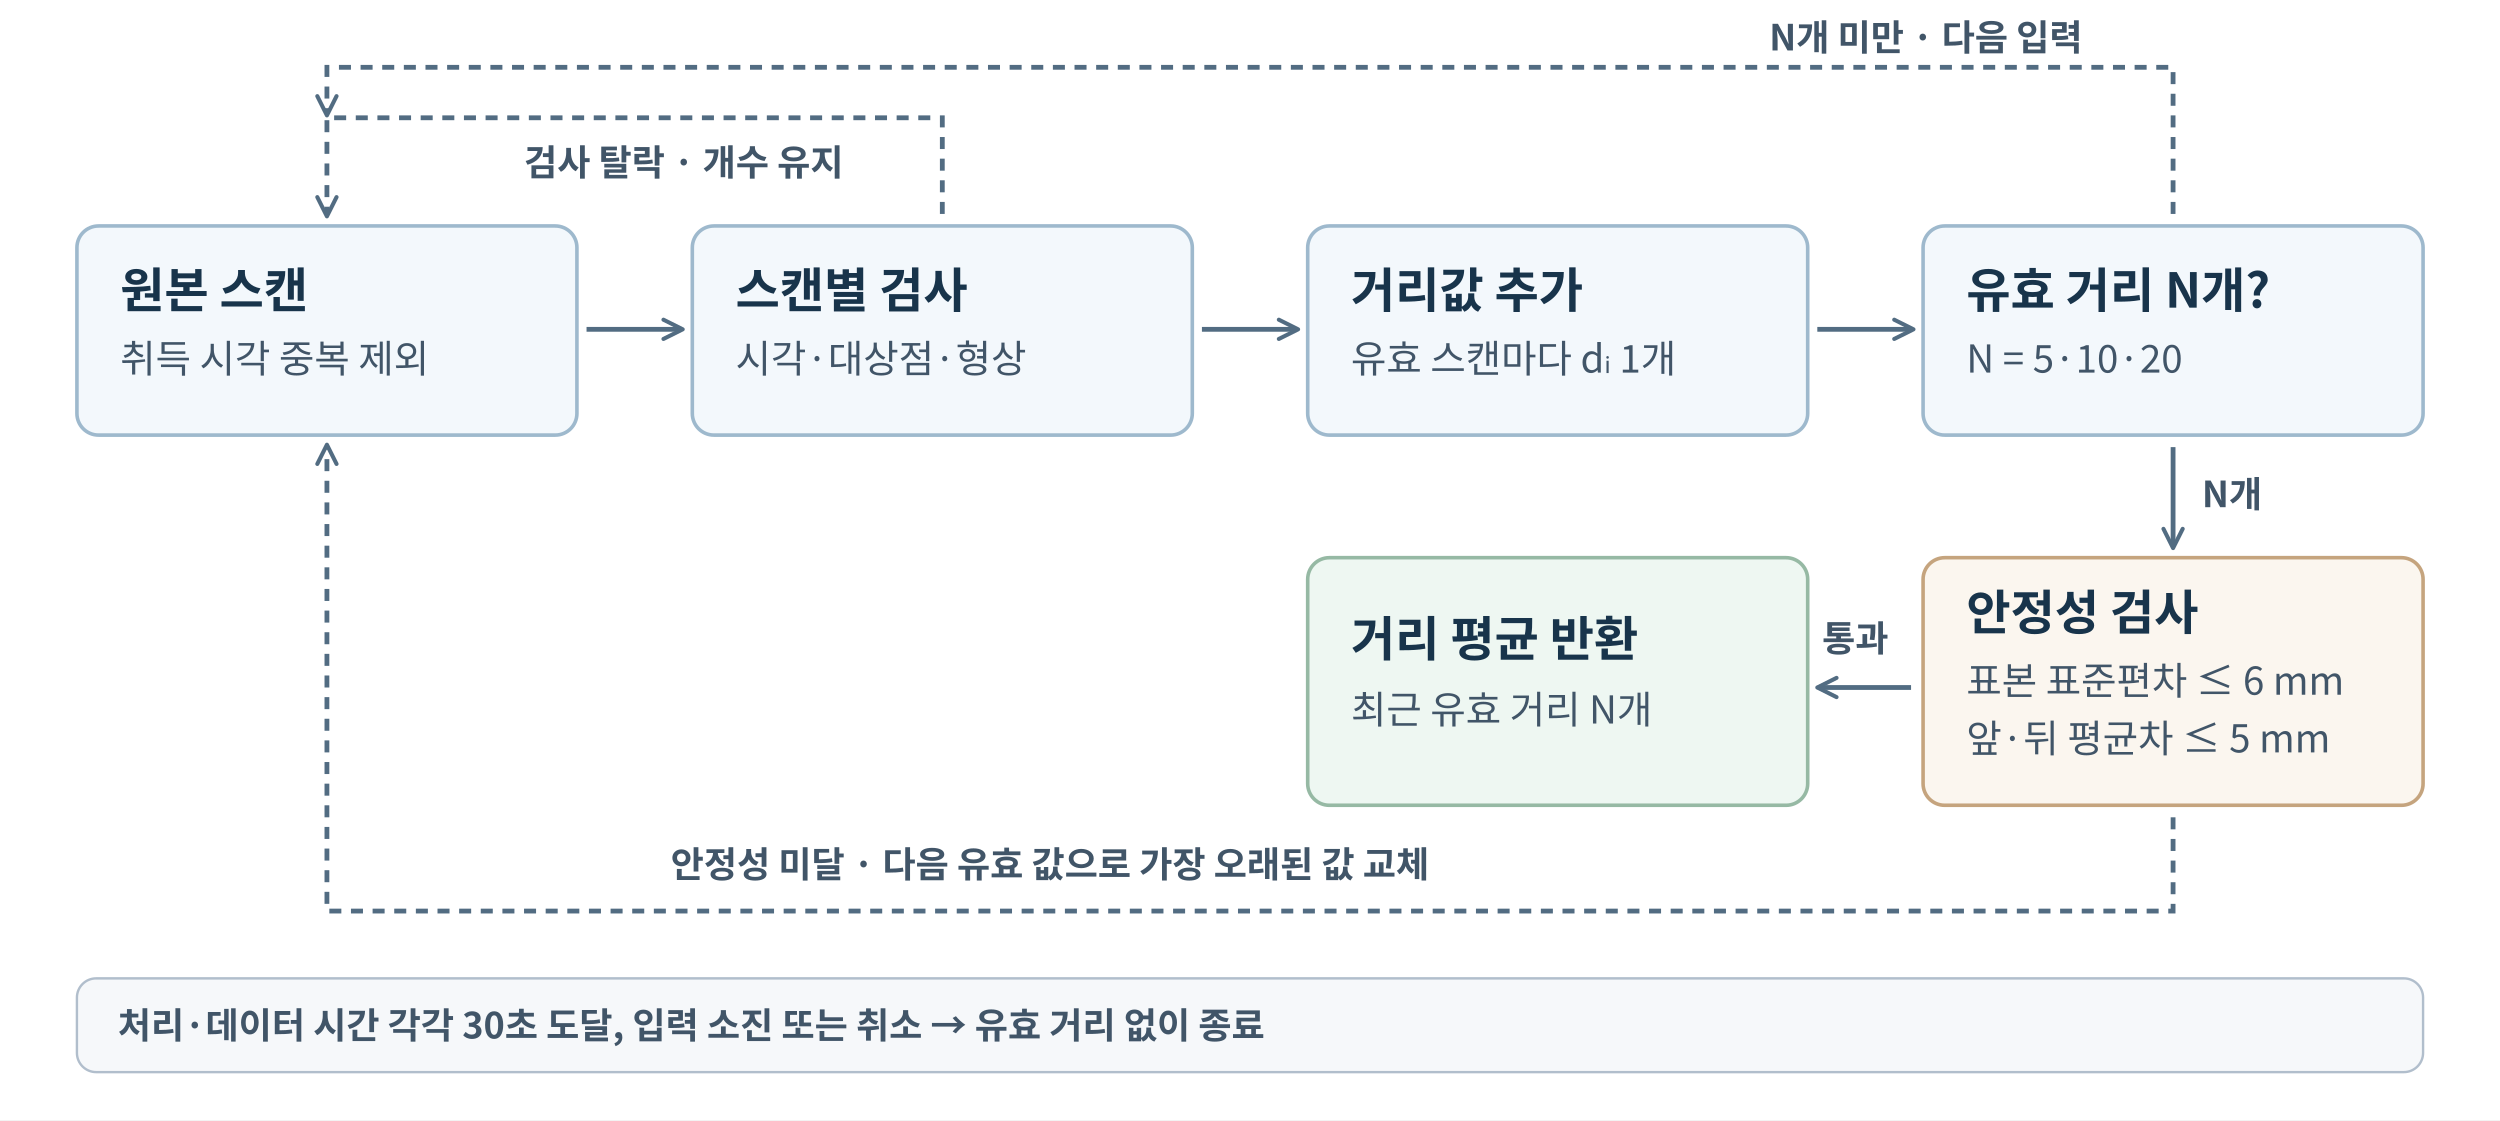
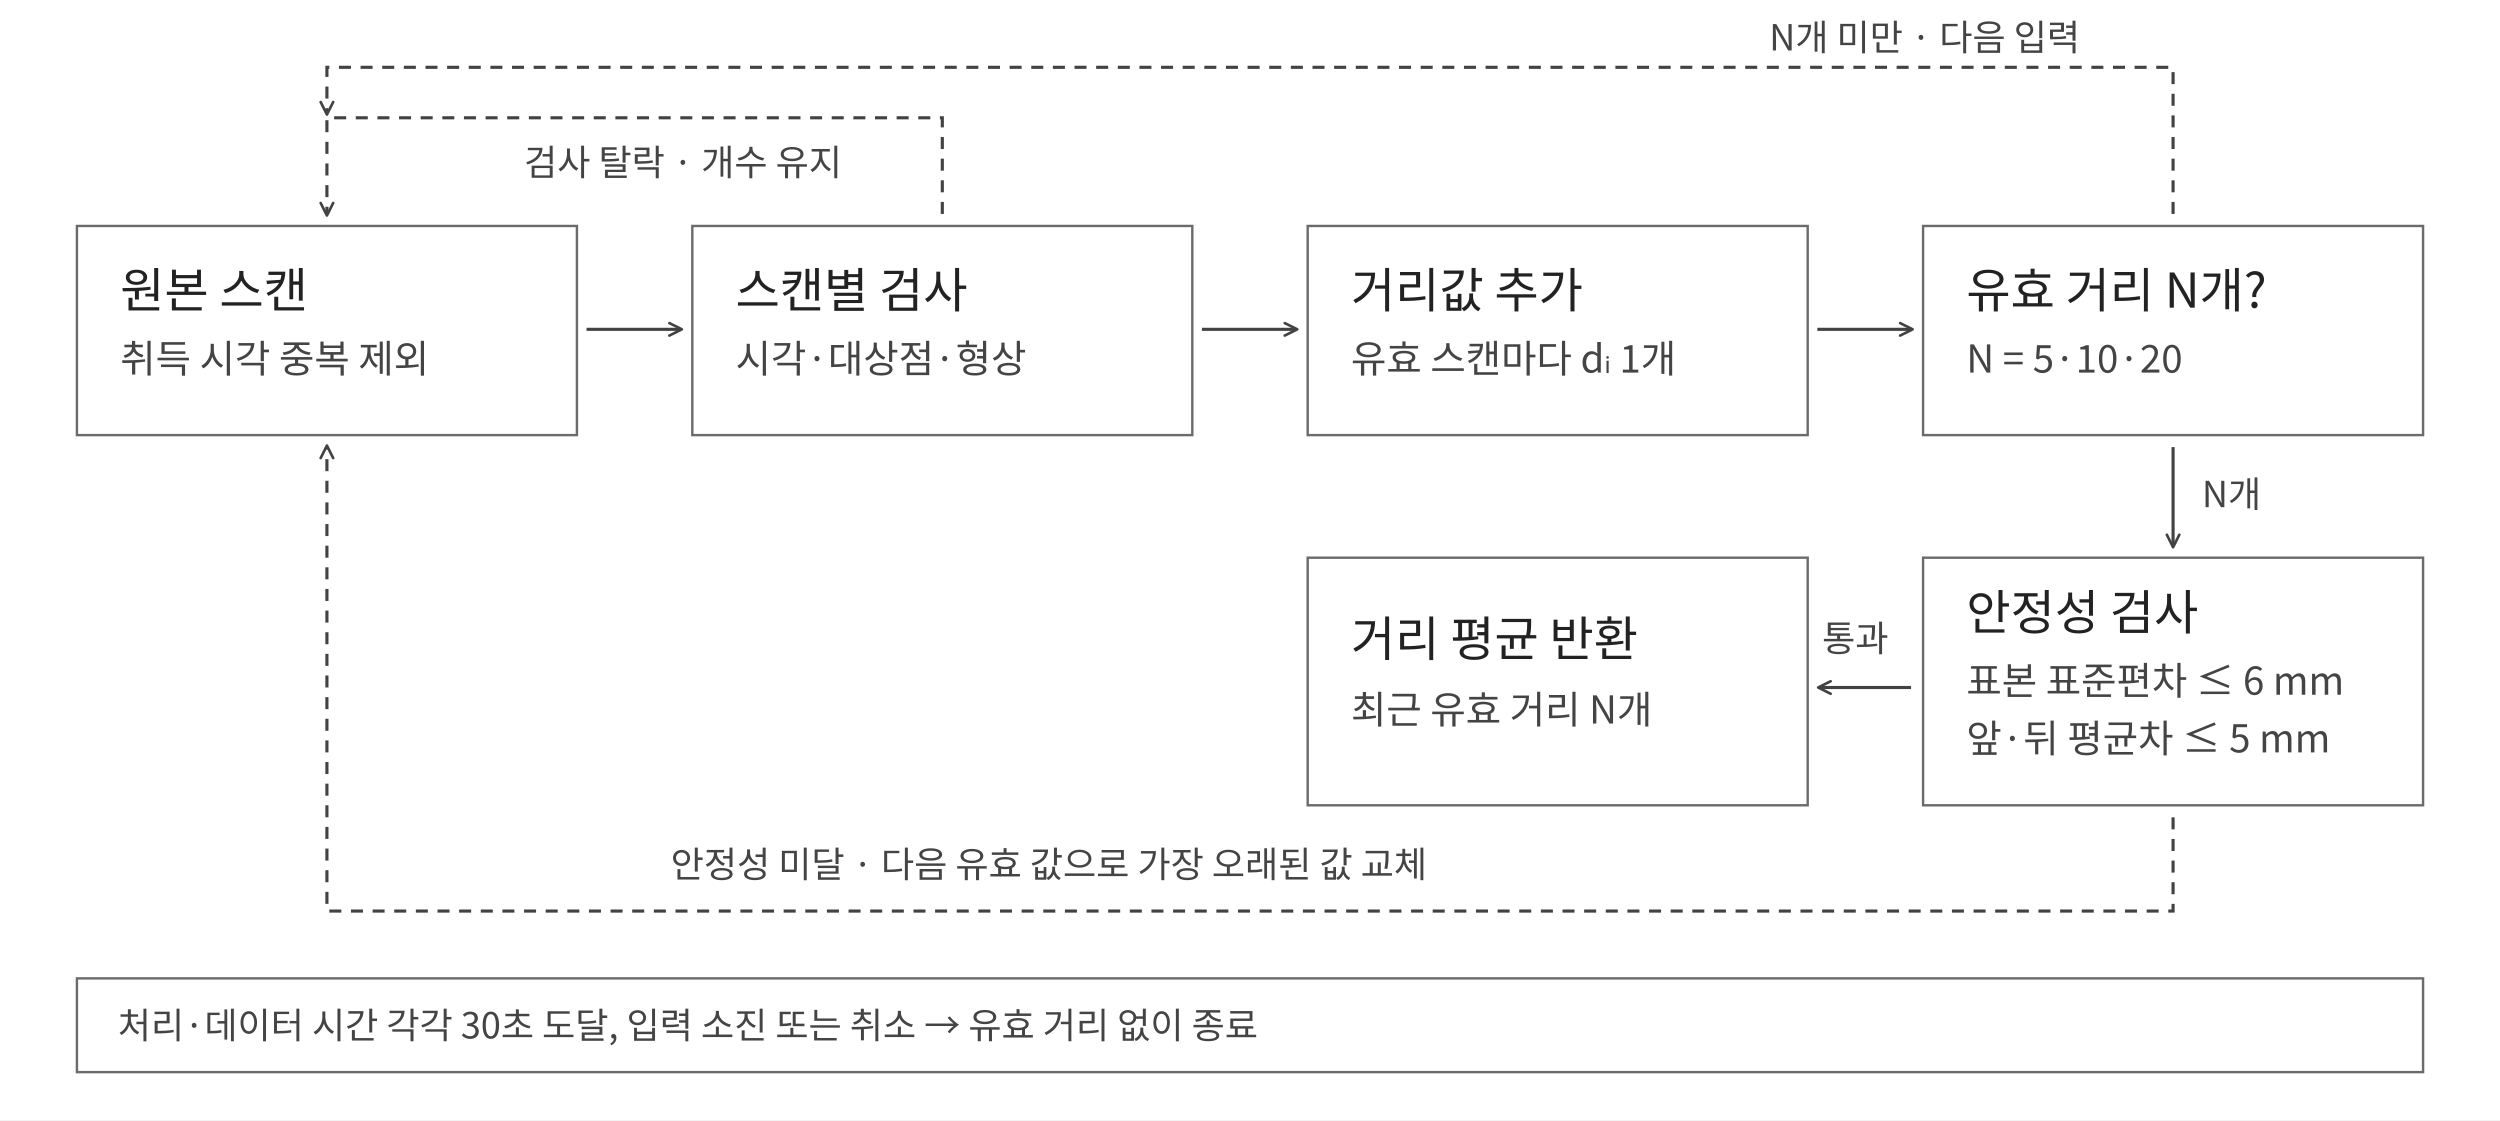
<svg xmlns="http://www.w3.org/2000/svg" width="1040" height="466" viewBox="0 0 1040 466" role="img" aria-labelledby="title description">
  <defs>
    <marker id="arrow" viewBox="0 0 10 10" refX="8" refY="5" markerWidth="5" markerHeight="5" orient="auto">
-       <path d="M 1 1 L 9 5 L 1 9" fill="none" stroke="#526c82" stroke-width="1.7" stroke-linecap="round" stroke-linejoin="round" />
+       <path d="M 1 1 L 9 5 L 1 9" fill="none" stroke="#424242" stroke-width="1.7" stroke-linecap="round" stroke-linejoin="round" />
    </marker>
  </defs>
  <rect width="1040" height="466" fill="#fff" />
  <g font-family="system-ui, Noto Sans CJK KR, Malgun Gothic, sans-serif">
-     <g fill="#f3f8fc" stroke="#9eb9cd" stroke-width="1.5">
-       <rect x="32" y="94" width="208" height="87" rx="9" />
-       <rect x="288" y="94" width="208" height="87" rx="9" />
-       <rect x="544" y="94" width="208" height="87" rx="9" />
-       <rect x="800" y="94" width="208" height="87" rx="9" />
+     <g fill="#ffffff" stroke="#6b6b6b" stroke-width="1">
+       <rect x="32" y="94" width="208" height="87" />
+       <rect x="288" y="94" width="208" height="87" />
+       <rect x="544" y="94" width="208" height="87" />
+       <rect x="800" y="94" width="208" height="87" />
    </g>
-     <rect x="800" y="232" width="208" height="103" rx="9" fill="#fbf6ef" stroke="#c5a47e" stroke-width="1.5" />
-     <rect x="544" y="232" width="208" height="103" rx="9" fill="#eef7f2" stroke="#96b9a4" stroke-width="1.5" />
-     <rect x="32" y="407" width="976" height="39" rx="8" fill="#f6f8fa" stroke="#b1becc" />
-     <g fill="none" stroke="#526c82" stroke-width="2" marker-end="url(#arrow)">
+     <rect x="800" y="232" width="208" height="103" fill="#ffffff" stroke="#6b6b6b" stroke-width="1" />
+     <rect x="544" y="232" width="208" height="103" fill="#ffffff" stroke="#6b6b6b" stroke-width="1" />
+     <rect x="32" y="407" width="976" height="39" fill="#ffffff" stroke="#6b6b6b" />
+     <g fill="none" stroke="#424242" stroke-width="1.3" marker-end="url(#arrow)">
      <path d="M 244 137 H 283" />
      <path d="M 500 137 H 539" />
      <path d="M 756 137 H 795" />
      <path d="M 904 186 V 227" />
      <path d="M 795 286 H 757" />
      <path d="M 392 89 V 49 H 136 V 89" stroke-dasharray="5 4" />
      <path d="M 904 89 V 28 H 136 V 47" stroke-dasharray="5 4" />
      <path d="M 904 340 V 379 H 136 V 186" stroke-dasharray="5 4" />
    </g>
-     <g fill="#18344b" font-size="20" font-weight="700">
+     <g fill="#222222" font-size="20" font-weight="400">
      <text x="50" y="128">원본 스캔</text>
      <text x="306" y="128">스캔별 검사</text>
      <text x="562" y="128">거리값 추가</text>
      <text x="818" y="128">유효 거리 N개?</text>
      <text x="818" y="262">안정성 검사</text>
      <text x="562" y="273">거리 평균 반환</text>
    </g>
-     <g fill="#415568" font-size="16">
+     <g fill="#444444" font-size="16">
      <text x="50" y="155">취득 시각 중복 제외</text>
      <text x="306" y="155">시각·대상점·형상</text>
      <text x="562" y="155">유효 스캔마다 dᵢ 1개</text>
      <text x="818" y="155">N = 5·10·20</text>
      <text x="818" y="289">표본 표준편차 ≤ 6 mm</text>
      <text x="818" y="313">앞·뒤 평균차 ≤ 5 mm</text>
      <text x="562" y="301">최근 유효 거리 N개</text>
    </g>
-     <g fill="#415568" font-size="15" font-weight="600">
+     <g fill="#444444" font-size="15" font-weight="400">
      <text x="218" y="73">검사 탈락 · 개수 유지</text>
      <text x="736" y="21">N개 미만 · 다음 입력</text>
      <text x="916" y="211">N개</text>
      <text x="758" y="271">통과</text>
      <text x="279" y="365">안정성 미달 · 다음 유효 값으로 가장 오래된 값 교체</text>
      <text x="49" y="432">처리·데이터 시간 각각 30초 도달, 입력 소진 또는 취소 → 유효 거리 없이 종료</text>
    </g>
  </g>
</svg>
